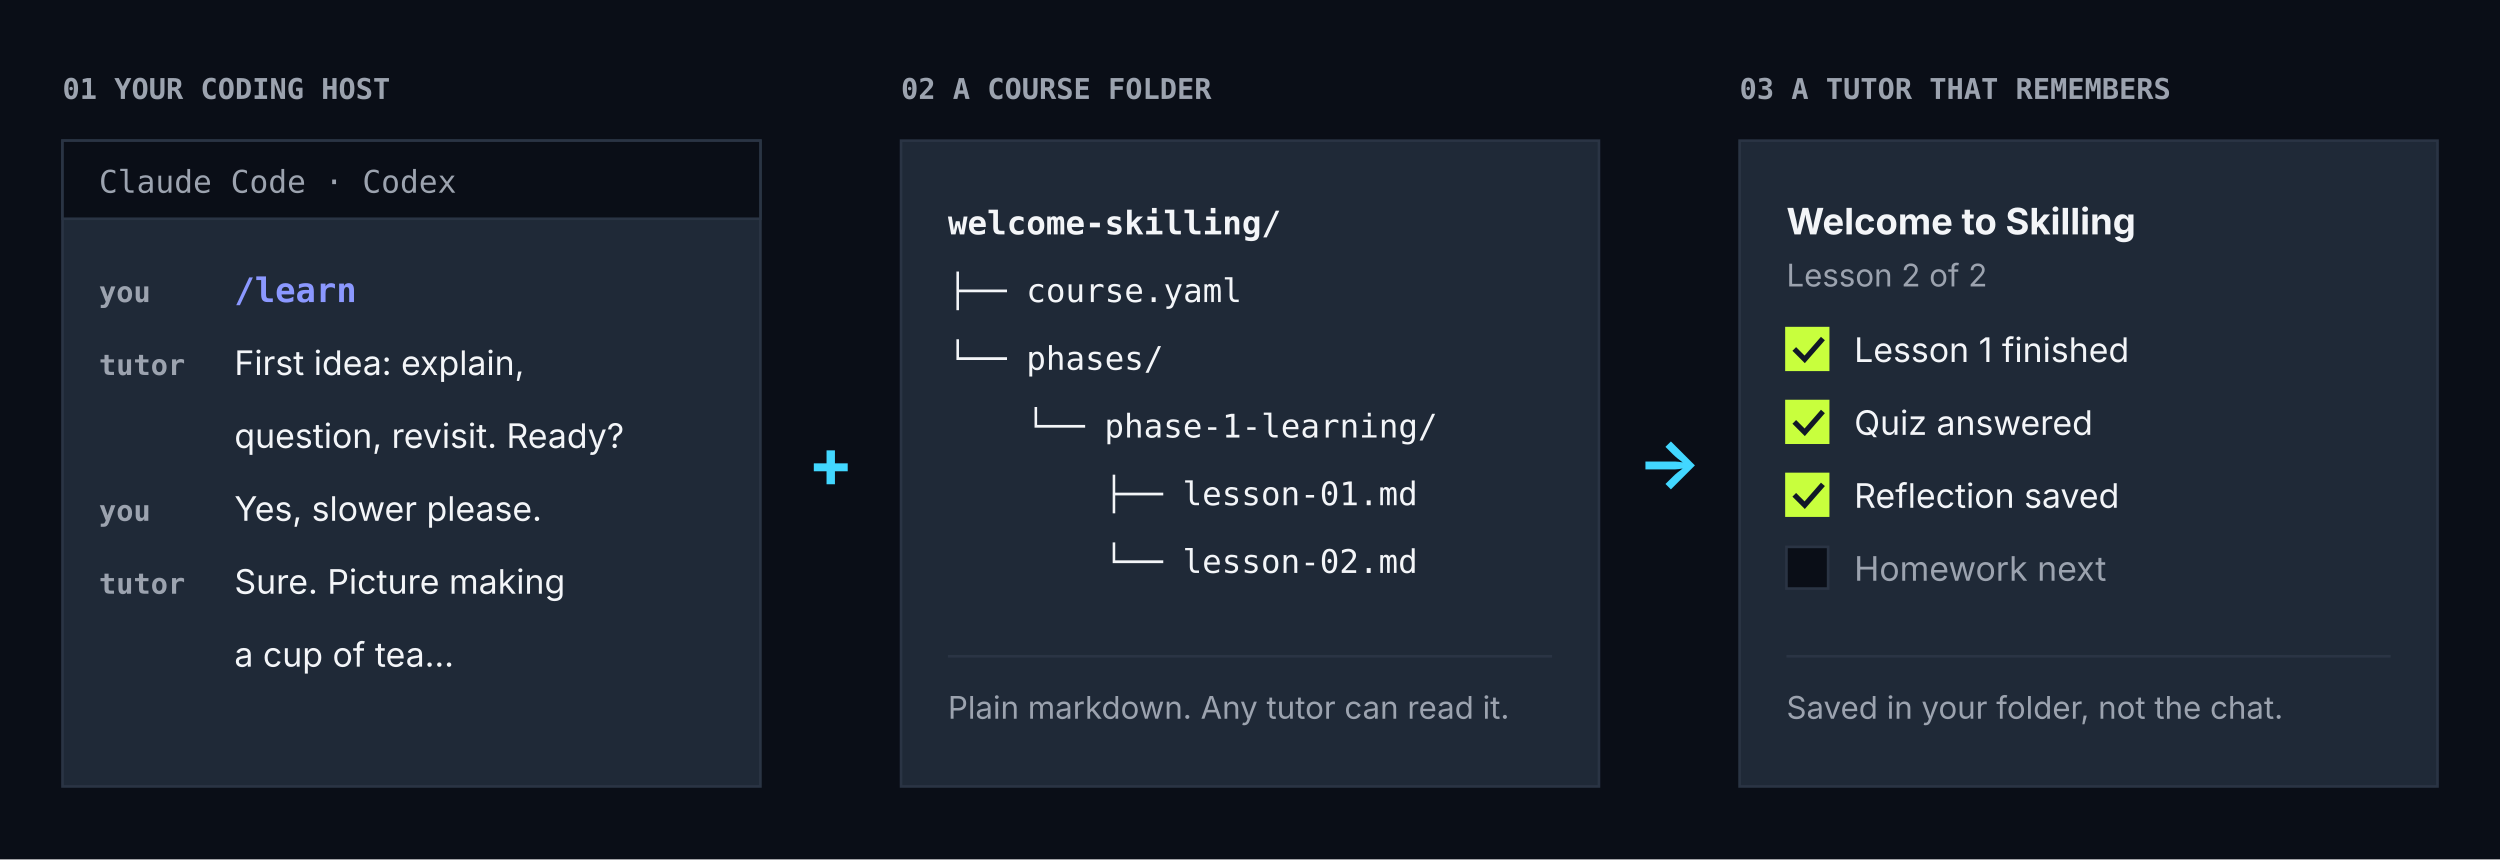
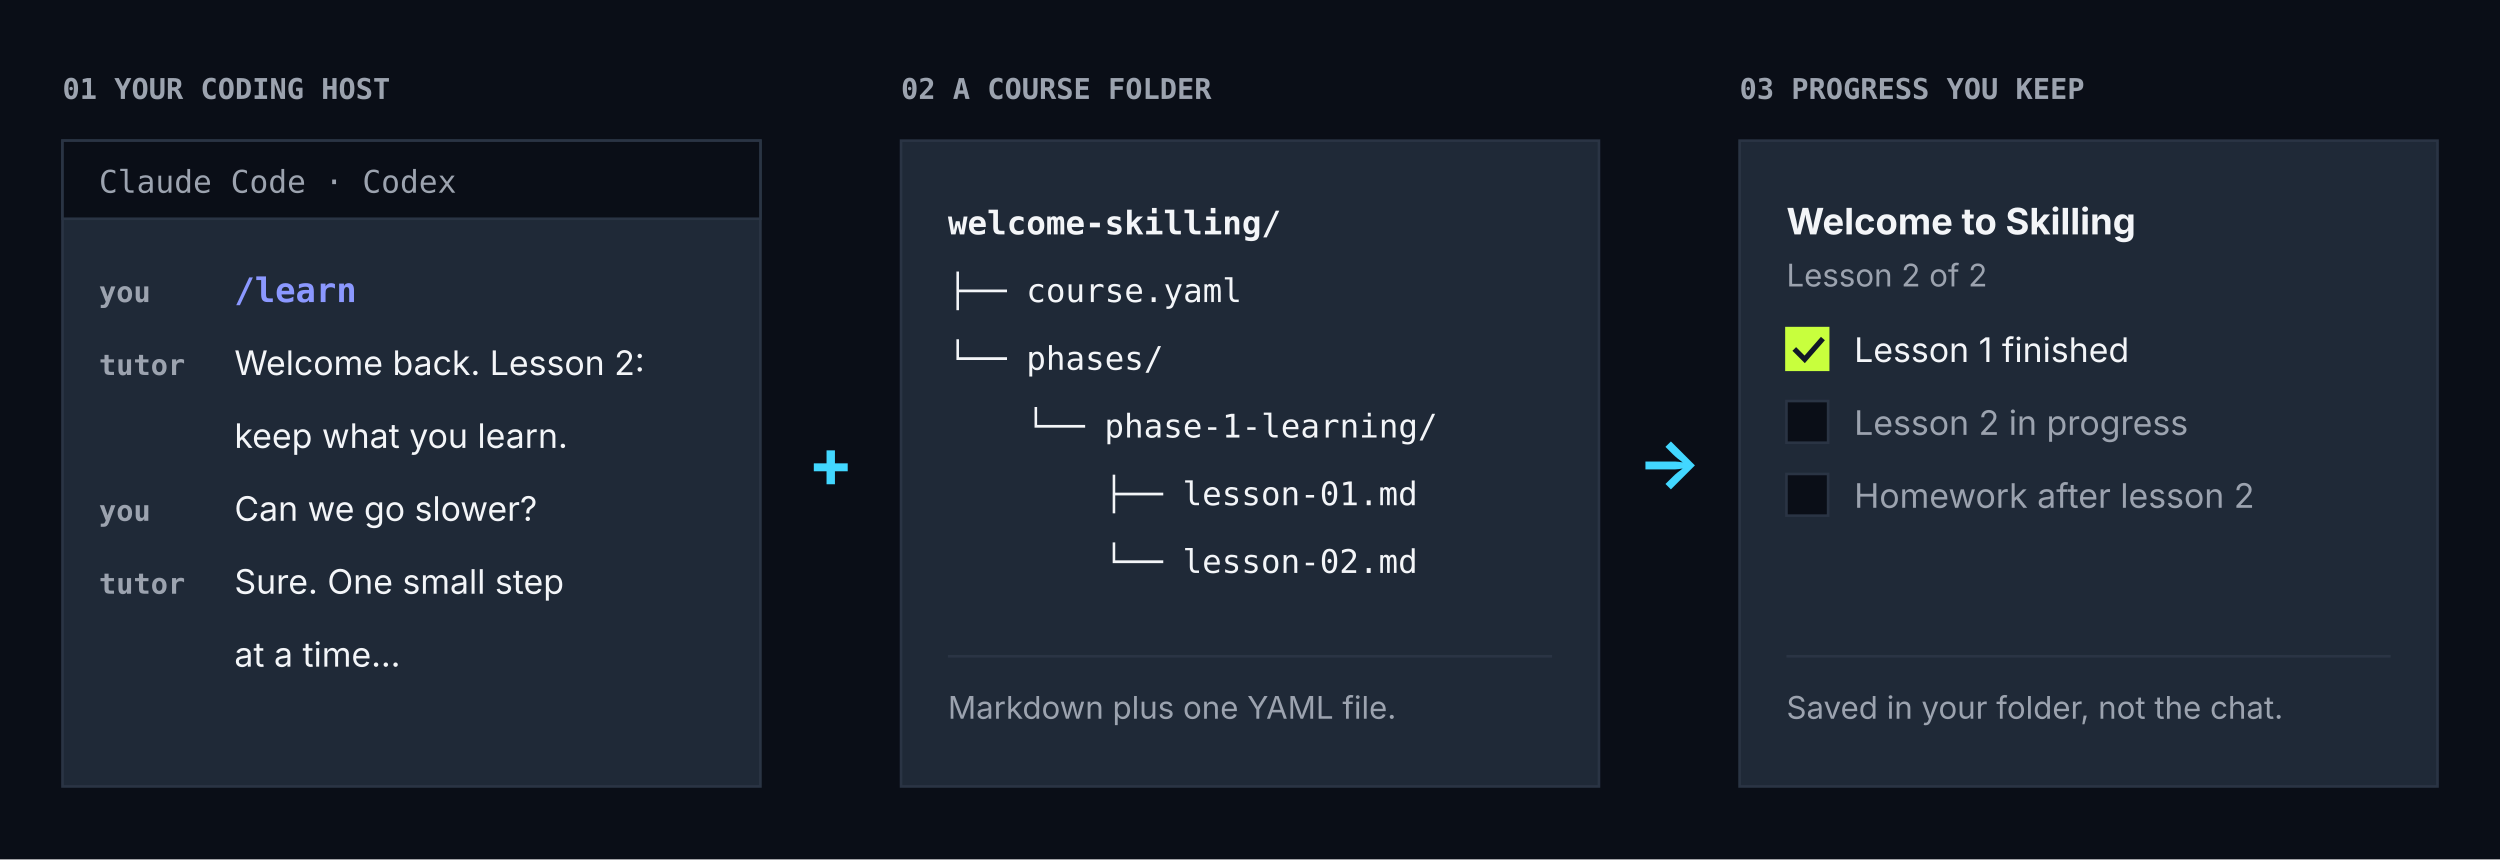
<svg xmlns="http://www.w3.org/2000/svg" width="960" height="330" viewBox="0 0 960 330" role="img" aria-labelledby="t d">
  <rect width="960" height="330" fill="#0A0E17" />
  <text x="24" y="38" font-family="'JetBrains Mono', SFMono-Regular, Consolas, Menlo, monospace" font-size="11" font-weight="600" fill="#9CA3AF" text-anchor="start">01  YOUR CODING HOST</text>
  <rect x="24" y="54" width="268" height="248" fill="#1F2937" stroke="#2A3444" />
  <text x="346" y="38" font-family="'JetBrains Mono', SFMono-Regular, Consolas, Menlo, monospace" font-size="11" font-weight="600" fill="#9CA3AF" text-anchor="start">02  A COURSE FOLDER</text>
  <rect x="346" y="54" width="268" height="248" fill="#1F2937" stroke="#2A3444" />
-   <text x="668" y="38" font-family="'JetBrains Mono', SFMono-Regular, Consolas, Menlo, monospace" font-size="11" font-weight="600" fill="#9CA3AF" text-anchor="start">03  A TUTOR THAT REMEMBERS</text>
+   <text x="668" y="38" font-family="'JetBrains Mono', SFMono-Regular, Consolas, Menlo, monospace" font-size="11" font-weight="600" fill="#9CA3AF" text-anchor="start">03  PROGRESS YOU KEEP</text>
  <rect x="668" y="54" width="268" height="248" fill="#1F2937" stroke="#2A3444" />
  <text x="319" y="187.0" font-family="Inter, -apple-system, 'Segoe UI', Helvetica, Arial, sans-serif" font-size="26" font-weight="700" fill="#42D7FF" text-anchor="middle">+</text>
  <text x="641" y="187.0" font-family="Inter, -apple-system, 'Segoe UI', Helvetica, Arial, sans-serif" font-size="26" font-weight="700" fill="#42D7FF" text-anchor="middle">→</text>
  <rect x="24" y="54" width="268" height="30" fill="#0A0E17" stroke="#2A3444" />
  <text x="38" y="74" font-family="'JetBrains Mono', SFMono-Regular, Consolas, Menlo, monospace" font-size="12" font-weight="400" fill="#9CA3AF" text-anchor="start">Claude Code  ·  Codex</text>
  <text x="38" y="116" font-family="'JetBrains Mono', SFMono-Regular, Consolas, Menlo, monospace" font-size="11" font-weight="600" fill="#9CA3AF" text-anchor="start">you</text>
  <text x="90" y="116" font-family="'JetBrains Mono', SFMono-Regular, Consolas, Menlo, monospace" font-size="13" font-weight="600" fill="#8B98FF" text-anchor="start">/learn</text>
  <text x="38" y="144" font-family="'JetBrains Mono', SFMono-Regular, Consolas, Menlo, monospace" font-size="11" font-weight="600" fill="#9CA3AF" text-anchor="start">tutor</text>
-   <text x="90" y="144" font-family="Inter, -apple-system, 'Segoe UI', Helvetica, Arial, sans-serif" font-size="13" font-weight="400" fill="#F3F5F8" text-anchor="start">First idea: explain,</text>
-   <text x="90" y="172" font-family="Inter, -apple-system, 'Segoe UI', Helvetica, Arial, sans-serif" font-size="13" font-weight="400" fill="#F3F5F8" text-anchor="start">question, revisit. Ready?</text>
+   <text x="90" y="144" font-family="Inter, -apple-system, 'Segoe UI', Helvetica, Arial, sans-serif" font-size="13" font-weight="400" fill="#F3F5F8" text-anchor="start">Welcome back. Lesson 2:</text>
+   <text x="90" y="172" font-family="Inter, -apple-system, 'Segoe UI', Helvetica, Arial, sans-serif" font-size="13" font-weight="400" fill="#F3F5F8" text-anchor="start">keep what you learn.</text>
  <text x="38" y="200" font-family="'JetBrains Mono', SFMono-Regular, Consolas, Menlo, monospace" font-size="11" font-weight="600" fill="#9CA3AF" text-anchor="start">you</text>
-   <text x="90" y="200" font-family="Inter, -apple-system, 'Segoe UI', Helvetica, Arial, sans-serif" font-size="13" font-weight="400" fill="#F3F5F8" text-anchor="start">Yes, slower please.</text>
+   <text x="90" y="200" font-family="Inter, -apple-system, 'Segoe UI', Helvetica, Arial, sans-serif" font-size="13" font-weight="400" fill="#F3F5F8" text-anchor="start">Can we go slower?</text>
  <text x="38" y="228" font-family="'JetBrains Mono', SFMono-Regular, Consolas, Menlo, monospace" font-size="11" font-weight="600" fill="#9CA3AF" text-anchor="start">tutor</text>
-   <text x="90" y="228" font-family="Inter, -apple-system, 'Segoe UI', Helvetica, Arial, sans-serif" font-size="13" font-weight="400" fill="#F3F5F8" text-anchor="start">Sure. Picture making</text>
-   <text x="90" y="256" font-family="Inter, -apple-system, 'Segoe UI', Helvetica, Arial, sans-serif" font-size="13" font-weight="400" fill="#F3F5F8" text-anchor="start">a cup of tea…</text>
+   <text x="90" y="228" font-family="Inter, -apple-system, 'Segoe UI', Helvetica, Arial, sans-serif" font-size="13" font-weight="400" fill="#F3F5F8" text-anchor="start">Sure. One small step</text>
+   <text x="90" y="256" font-family="Inter, -apple-system, 'Segoe UI', Helvetica, Arial, sans-serif" font-size="13" font-weight="400" fill="#F3F5F8" text-anchor="start">at a time...</text>
  <text x="364.0" y="90" font-family="'JetBrains Mono', SFMono-Regular, Consolas, Menlo, monospace" font-size="12.5" font-weight="600" fill="#F3F5F8" text-anchor="start">welcome-skilling/</text>
  <text x="364.0" y="116" font-family="'JetBrains Mono', SFMono-Regular, Consolas, Menlo, monospace" font-size="12.5" font-weight="400" fill="#F3F5F8" text-anchor="start">├── course.yaml</text>
  <text x="364.0" y="142" font-family="'JetBrains Mono', SFMono-Regular, Consolas, Menlo, monospace" font-size="12.5" font-weight="400" fill="#F3F5F8" text-anchor="start">└── phases/</text>
  <text x="394.0" y="168" font-family="'JetBrains Mono', SFMono-Regular, Consolas, Menlo, monospace" font-size="12.5" font-weight="400" fill="#F3F5F8" text-anchor="start">└── phase-1-learning/</text>
  <text x="424.0" y="194" font-family="'JetBrains Mono', SFMono-Regular, Consolas, Menlo, monospace" font-size="12.5" font-weight="400" fill="#F3F5F8" text-anchor="start">├── lesson-01.md</text>
  <text x="424.0" y="220" font-family="'JetBrains Mono', SFMono-Regular, Consolas, Menlo, monospace" font-size="12.5" font-weight="400" fill="#F3F5F8" text-anchor="start">└── lesson-02.md</text>
  <line x1="364" y1="252" x2="596" y2="252" stroke="#2A3444" />
-   <text x="364" y="276" font-family="Inter, -apple-system, 'Segoe UI', Helvetica, Arial, sans-serif" font-size="12" font-weight="400" fill="#9CA3AF" text-anchor="start">Plain markdown. Any tutor can read it.</text>
+   <text x="364" y="276" font-family="Inter, -apple-system, 'Segoe UI', Helvetica, Arial, sans-serif" font-size="12" font-weight="400" fill="#9CA3AF" text-anchor="start">Markdown plus one YAML file.</text>
  <text x="686" y="90" font-family="Inter, -apple-system, 'Segoe UI', Helvetica, Arial, sans-serif" font-size="14" font-weight="700" fill="#F3F5F8" text-anchor="start">Welcome to Skilling</text>
  <text x="686" y="110" font-family="Inter, -apple-system, 'Segoe UI', Helvetica, Arial, sans-serif" font-size="12" font-weight="400" fill="#9CA3AF" text-anchor="start">Lesson 2 of 2</text>
  <rect x="686" y="126" width="16" height="16" fill="#C8FF3D" stroke="#C8FF3D" />
  <path d="M689 134 l4 4 l7 -8" fill="none" stroke="#111827" stroke-width="2" />
  <text x="712" y="139" font-family="Inter, -apple-system, 'Segoe UI', Helvetica, Arial, sans-serif" font-size="13" font-weight="400" fill="#F3F5F8" text-anchor="start">Lesson 1 finished</text>
-   <rect x="686" y="154" width="16" height="16" fill="#C8FF3D" stroke="#C8FF3D" />
-   <path d="M689 162 l4 4 l7 -8" fill="none" stroke="#111827" stroke-width="2" />
-   <text x="712" y="167" font-family="Inter, -apple-system, 'Segoe UI', Helvetica, Arial, sans-serif" font-size="13" font-weight="400" fill="#F3F5F8" text-anchor="start">Quiz answered</text>
-   <rect x="686" y="182" width="16" height="16" fill="#C8FF3D" stroke="#C8FF3D" />
-   <path d="M689 190 l4 4 l7 -8" fill="none" stroke="#111827" stroke-width="2" />
-   <text x="712" y="195" font-family="Inter, -apple-system, 'Segoe UI', Helvetica, Arial, sans-serif" font-size="13" font-weight="400" fill="#F3F5F8" text-anchor="start">Reflection saved</text>
-   <rect x="686" y="210" width="16" height="16" fill="#0A0E17" stroke="#2A3444" />
-   <text x="712" y="223" font-family="Inter, -apple-system, 'Segoe UI', Helvetica, Arial, sans-serif" font-size="13" font-weight="400" fill="#9CA3AF" text-anchor="start">Homework next</text>
+   <rect x="686" y="154" width="16" height="16" fill="#0A0E17" stroke="#2A3444" />
+   <text x="712" y="167" font-family="Inter, -apple-system, 'Segoe UI', Helvetica, Arial, sans-serif" font-size="13" font-weight="400" fill="#9CA3AF" text-anchor="start">Lesson 2 in progress</text>
+   <rect x="686" y="182" width="16" height="16" fill="#0A0E17" stroke="#2A3444" />
+   <text x="712" y="195" font-family="Inter, -apple-system, 'Segoe UI', Helvetica, Arial, sans-serif" font-size="13" font-weight="400" fill="#9CA3AF" text-anchor="start">Homework after lesson 2</text>
  <line x1="686" y1="252" x2="918" y2="252" stroke="#2A3444" />
  <text x="686" y="276" font-family="Inter, -apple-system, 'Segoe UI', Helvetica, Arial, sans-serif" font-size="12" font-weight="400" fill="#9CA3AF" text-anchor="start">Saved in your folder, not the chat.</text>
</svg>
